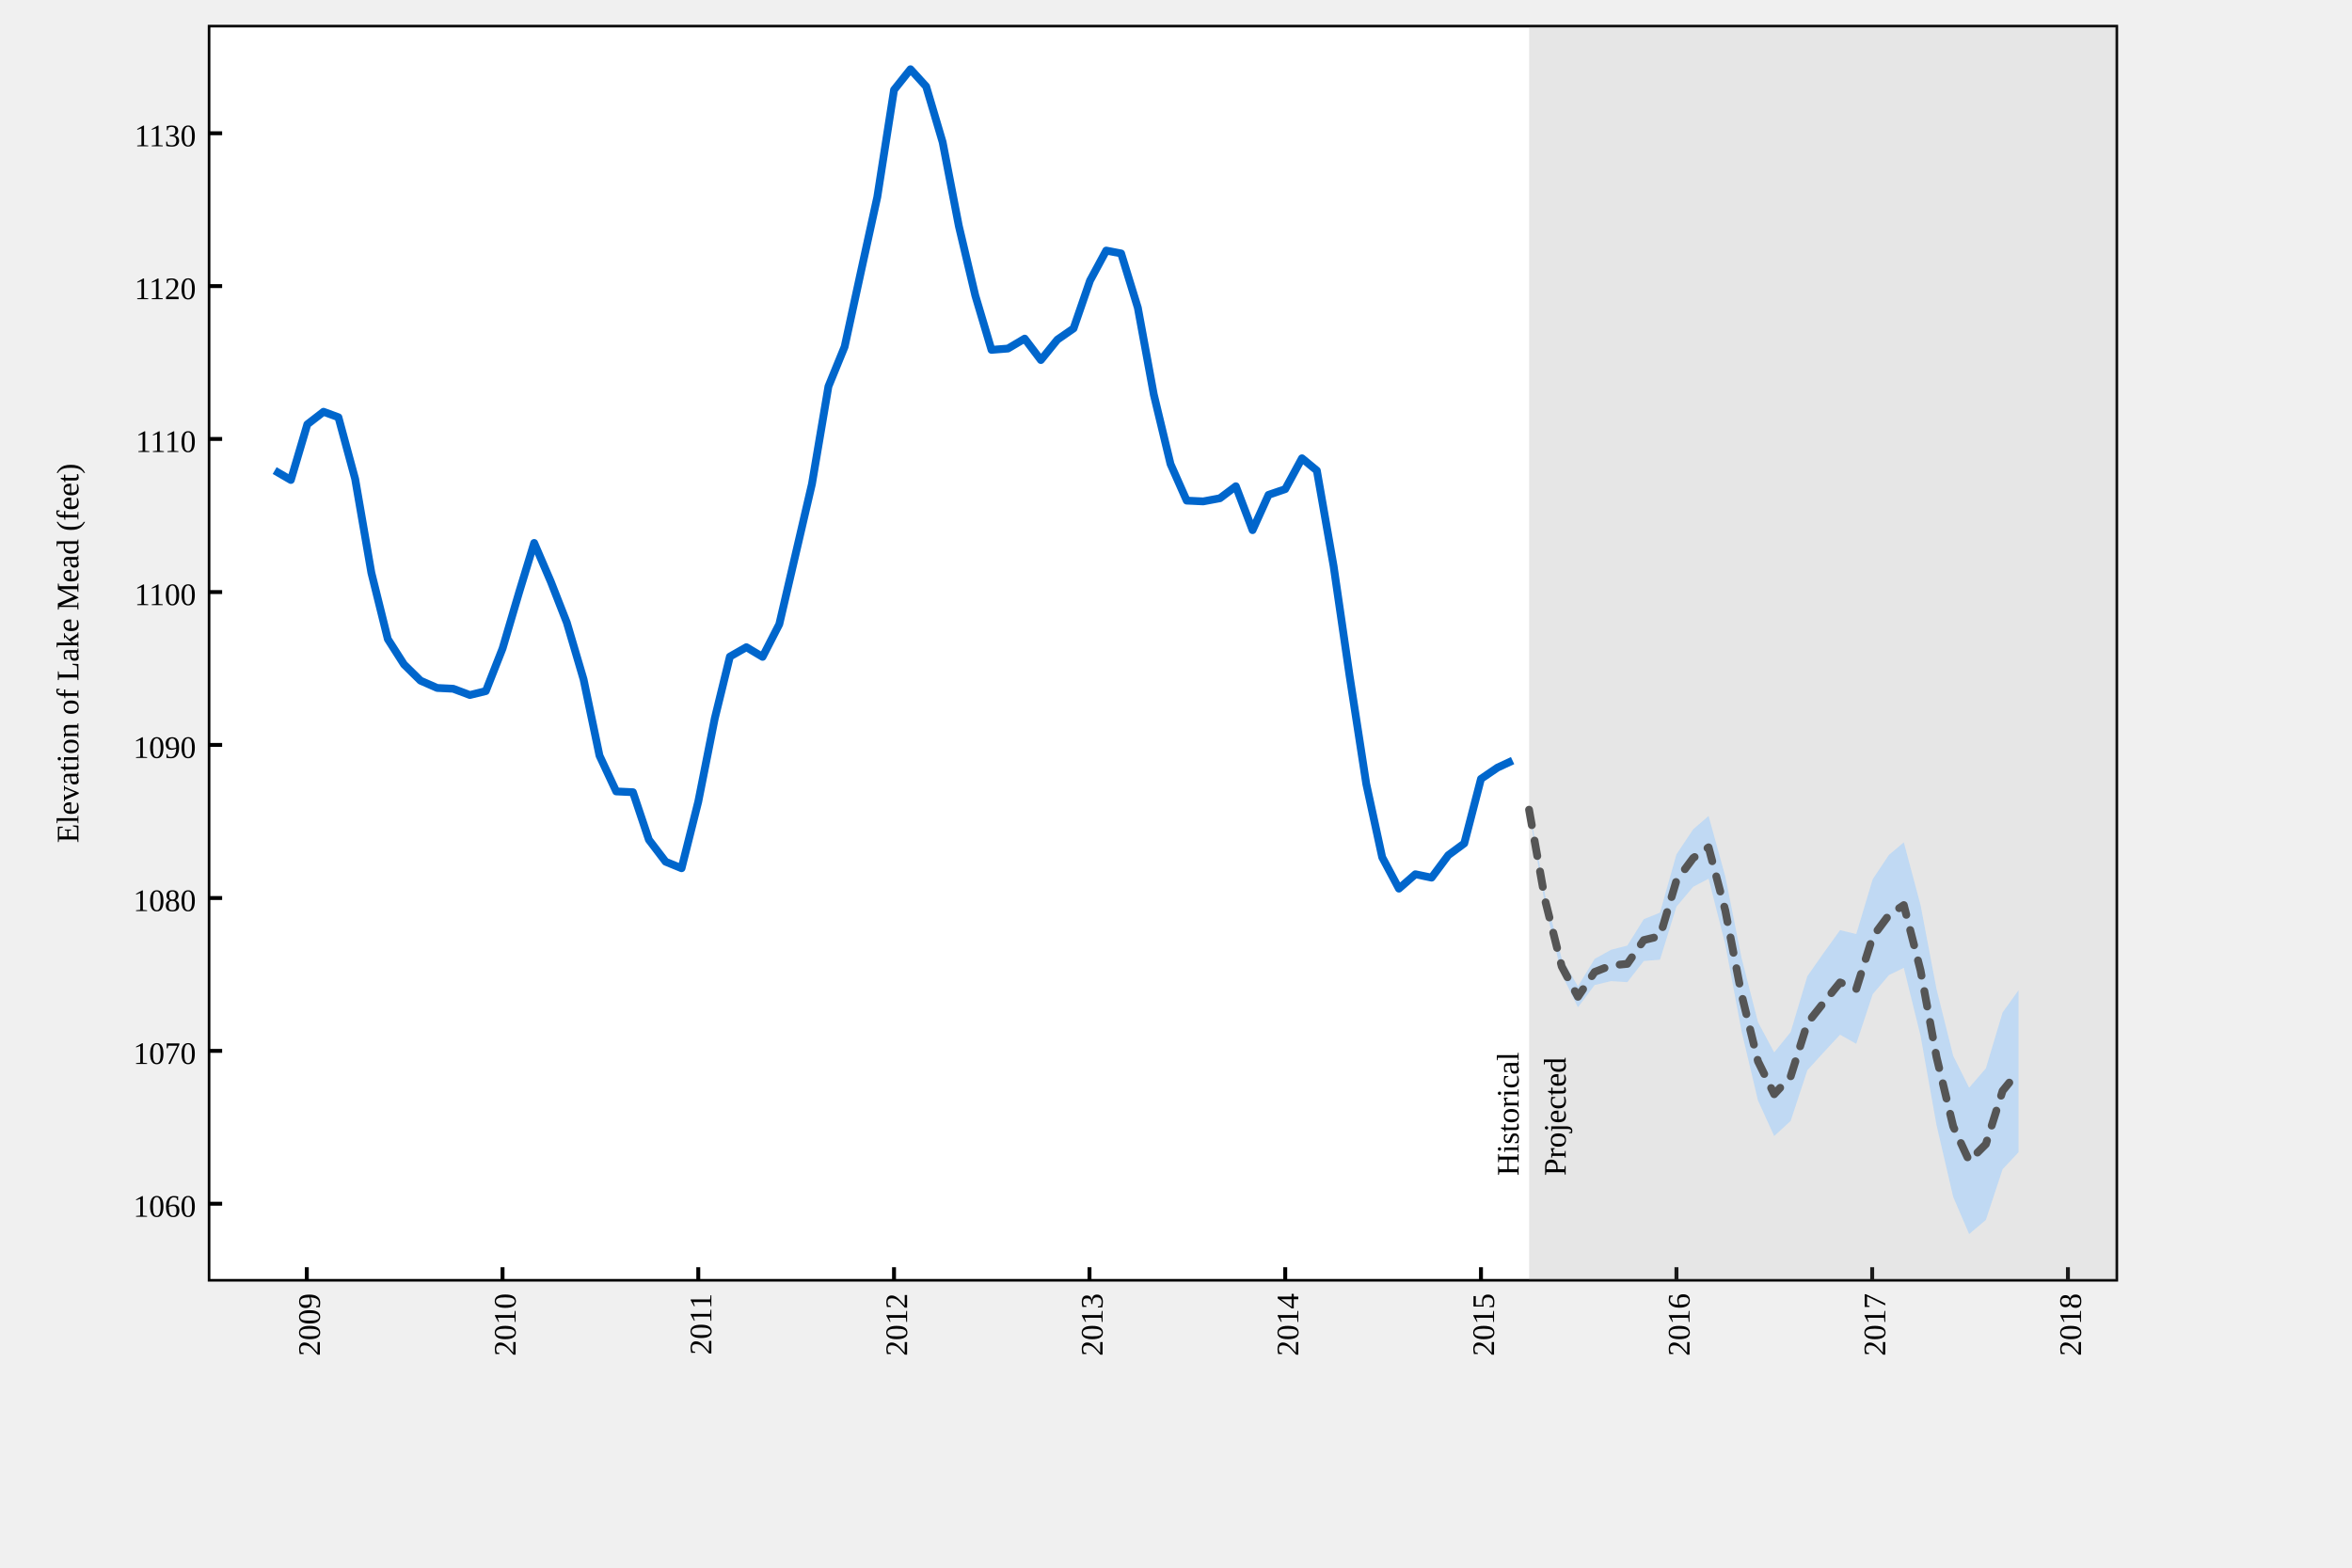
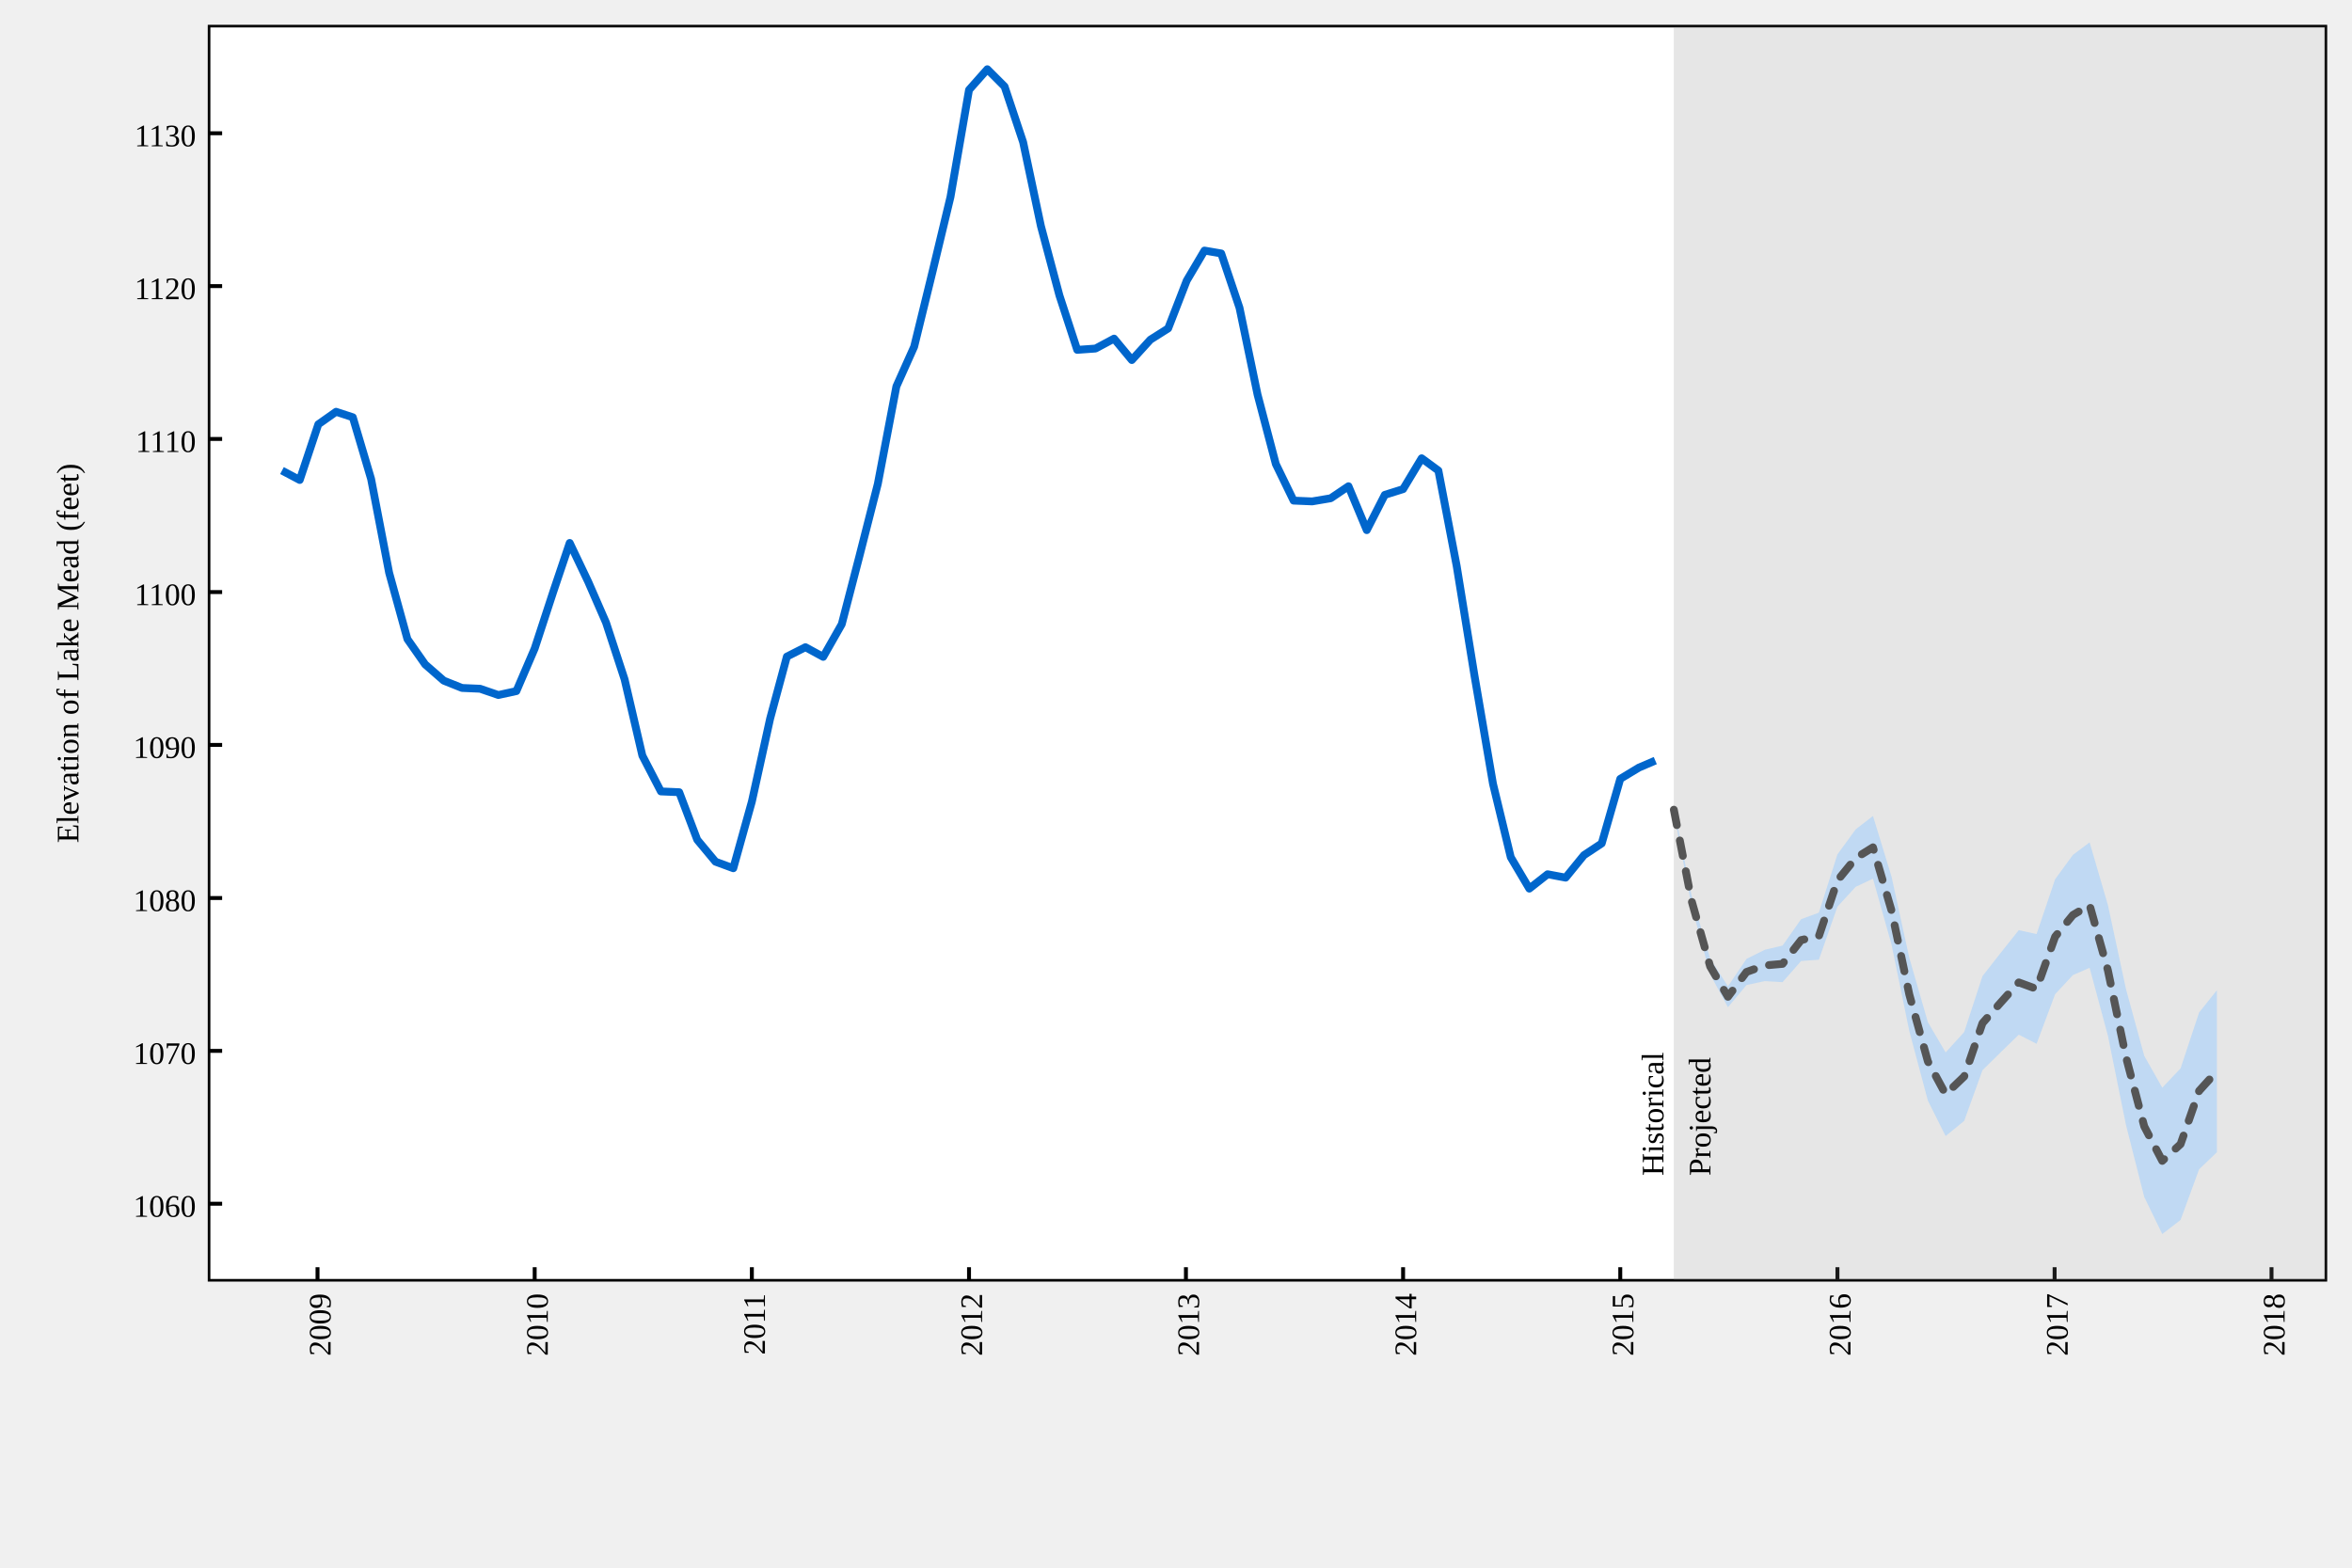
<svg xmlns="http://www.w3.org/2000/svg" version="1.1" preserveAspectRatio="xMinYMin meet" viewBox="0 0 900 600">
  <g>
-     <rect id="axis.box" x="80.0" y="10.0" width="730.0" height="480.0" style="fill:#FFFFFF;stroke:black" />
-     <text transform="translate(30.0,250.0)rotate(270)" text-anchor="middle">Elevation of Lake Mead (feet)</text>
-     <line x1="117.4" y1="490.0" x2="117.4" y2="485.0" style="stroke:black;stroke-width:1.5" />
-     <text transform="translate(122.4,495.0)rotate(270)" text-anchor="end">2009</text>
-     <line x1="192.3" y1="490.0" x2="192.3" y2="485.0" style="stroke:black;stroke-width:1.5" />
-     <text transform="translate(197.3,495.0)rotate(270)" text-anchor="end">2010</text>
-     <line x1="267.2" y1="490.0" x2="267.2" y2="485.0" style="stroke:black;stroke-width:1.5" />
-     <text transform="translate(272.2,495.0)rotate(270)" text-anchor="end">2011</text>
-     <line x1="342.1" y1="490.0" x2="342.1" y2="485.0" style="stroke:black;stroke-width:1.5" />
-     <text transform="translate(347.1,495.0)rotate(270)" text-anchor="end">2012</text>
-     <line x1="416.9" y1="490.0" x2="416.9" y2="485.0" style="stroke:black;stroke-width:1.5" />
-     <text transform="translate(421.9,495.0)rotate(270)" text-anchor="end">2013</text>
-     <line x1="491.8" y1="490.0" x2="491.8" y2="485.0" style="stroke:black;stroke-width:1.5" />
-     <text transform="translate(496.8,495.0)rotate(270)" text-anchor="end">2014</text>
-     <line x1="566.7" y1="490.0" x2="566.7" y2="485.0" style="stroke:black;stroke-width:1.5" />
-     <text transform="translate(571.7,495.0)rotate(270)" text-anchor="end">2015</text>
-     <line x1="641.5" y1="490.0" x2="641.5" y2="485.0" style="stroke:black;stroke-width:1.5" />
-     <text transform="translate(646.5,495.0)rotate(270)" text-anchor="end">2016</text>
-     <line x1="716.4" y1="490.0" x2="716.4" y2="485.0" style="stroke:black;stroke-width:1.5" />
-     <text transform="translate(721.4,495.0)rotate(270)" text-anchor="end">2017</text>
-     <line x1="791.3" y1="490.0" x2="791.3" y2="485.0" style="stroke:black;stroke-width:1.5" />
-     <text transform="translate(796.3,495.0)rotate(270)" text-anchor="end">2018</text>
+     <rect id="axis.box" x="80.0" y="10.0" width="810.0" height="480.0" style="fill:#FFFFFF;stroke:black" />
+     <text transform="translate(30.0,250.0)rotate(270)" text-anchor="middle" id="y-label">Elevation of Lake Mead (feet)</text>
+     <line x1="121.5" y1="490.0" x2="121.5" y2="485.0" style="stroke:black;stroke-width:1.5" />
+     <text transform="translate(126.5,495.0)rotate(270)" text-anchor="end">2009</text>
+     <line x1="204.6" y1="490.0" x2="204.6" y2="485.0" style="stroke:black;stroke-width:1.5" />
+     <text transform="translate(209.6,495.0)rotate(270)" text-anchor="end">2010</text>
+     <line x1="287.7" y1="490.0" x2="287.7" y2="485.0" style="stroke:black;stroke-width:1.5" />
+     <text transform="translate(292.7,495.0)rotate(270)" text-anchor="end">2011</text>
+     <line x1="370.8" y1="490.0" x2="370.8" y2="485.0" style="stroke:black;stroke-width:1.5" />
+     <text transform="translate(375.8,495.0)rotate(270)" text-anchor="end">2012</text>
+     <line x1="453.8" y1="490.0" x2="453.8" y2="485.0" style="stroke:black;stroke-width:1.5" />
+     <text transform="translate(458.8,495.0)rotate(270)" text-anchor="end">2013</text>
+     <line x1="536.9" y1="490.0" x2="536.9" y2="485.0" style="stroke:black;stroke-width:1.5" />
+     <text transform="translate(541.9,495.0)rotate(270)" text-anchor="end">2014</text>
+     <line x1="620.0" y1="490.0" x2="620.0" y2="485.0" style="stroke:black;stroke-width:1.5" />
+     <text transform="translate(625.0,495.0)rotate(270)" text-anchor="end">2015</text>
+     <line x1="703.1" y1="490.0" x2="703.1" y2="485.0" style="stroke:black;stroke-width:1.5" />
+     <text transform="translate(708.1,495.0)rotate(270)" text-anchor="end">2016</text>
+     <line x1="786.2" y1="490.0" x2="786.2" y2="485.0" style="stroke:black;stroke-width:1.5" />
+     <text transform="translate(791.2,495.0)rotate(270)" text-anchor="end">2017</text>
+     <line x1="869.2" y1="490.0" x2="869.2" y2="485.0" style="stroke:black;stroke-width:1.5" />
+     <text transform="translate(874.2,495.0)rotate(270)" text-anchor="end">2018</text>
    <line x1="80.0" y1="460.7" x2="85.0" y2="460.7" style="stroke:black;stroke-width:1.5" />
    <text transform="translate(75.0,465.7)rotate(0)" text-anchor="end">1060</text>
    <line x1="80.0" y1="402.2" x2="85.0" y2="402.2" style="stroke:black;stroke-width:1.5" />
    <text transform="translate(75.0,407.2)rotate(0)" text-anchor="end">1070</text>
    <line x1="80.0" y1="343.7" x2="85.0" y2="343.7" style="stroke:black;stroke-width:1.5" />
    <text transform="translate(75.0,348.7)rotate(0)" text-anchor="end">1080</text>
    <line x1="80.0" y1="285.1" x2="85.0" y2="285.1" style="stroke:black;stroke-width:1.5" />
    <text transform="translate(75.0,290.1)rotate(0)" text-anchor="end">1090</text>
    <line x1="80.0" y1="226.6" x2="85.0" y2="226.6" style="stroke:black;stroke-width:1.5" />
    <text transform="translate(75.0,231.6)rotate(0)" text-anchor="end">1100</text>
    <line x1="80.0" y1="168.0" x2="85.0" y2="168.0" style="stroke:black;stroke-width:1.5" />
    <text transform="translate(75.0,173.0)rotate(0)" text-anchor="end">1110</text>
    <line x1="80.0" y1="109.5" x2="85.0" y2="109.5" style="stroke:black;stroke-width:1.5" />
    <text transform="translate(75.0,114.5)rotate(0)" text-anchor="end">1120</text>
    <line x1="80.0" y1="51.0" x2="85.0" y2="51.0" style="stroke:black;stroke-width:1.5" />
    <text transform="translate(75.0,56.0)rotate(0)" text-anchor="end">1130</text>
    <g id="legend" class="label" alignment-baseline="central">
      <text id="date_text" x="100" y="30"> </text>
      <text id="elev_text" x="100" y="45" fill="#0066CC"> </text>
      <text id="model_text" x="100" y="60" fill="#000000"> </text>
    </g>
-     <rect id="ddddd" x="585.128" y="10" width="224.872" height="480" fill="grey" opacity="0.2" stroke="none" />
-     <text id="Historical-marker" transform="rotate(-90,581.1,450.0),translate(581.1,450.0)">Historical</text>
-     <text id="Projected-marker" transform="rotate(-90,599.1,450.0),translate(599.1,450.0)">Projected</text>
-     <path d="M105.1,180.1 L111.3,183.7 L117.6,162.4 L123.8,157.6 L129.5,159.7 L135.9,183.3 L142.1,219.2 L148.4,244.6 L154.6,254.3 L160.9,260.5 L167.3,263.3 L173.4,263.6 L179.8,266.0 L185.9,264.5 L192.3,248.2 L198.7,226.5 L204.4,207.8 L210.8,222.7 L216.9,238.3 L223.3,260.0 L229.4,289.2 L235.8,302.9 L242.2,303.2 L248.3,321.4 L254.7,329.8 L260.8,332.3 L267.2,306.8 L273.5,275.0 L279.3,251.3 L285.6,247.7 L291.8,251.4 L298.2,238.9 L304.3,212.7 L310.7,185.2 L317.0,147.9 L323.2,132.7 L329.5,103.7 L335.7,75.4 L342.1,34.4 L348.4,26.5 L354.4,33.1 L360.7,54.4 L366.9,86.5 L373.2,113.1 L379.4,133.9 L385.7,133.4 L392.1,129.6 L398.3,137.8 L404.6,130.0 L410.8,125.7 L417.1,107.4 L423.3,95.9 L429.0,97.0 L435.4,117.8 L441.5,151.0 L447.9,177.6 L454.1,191.6 L460.4,191.9 L466.8,190.7 L472.9,186.1 L479.3,202.9 L485.4,189.4 L491.8,187.2 L498.2,175.4 L503.9,180.1 L510.3,216.6 L516.4,258.5 L522.8,300.0 L528.9,328.1 L535.3,340.1 L541.6,334.6 L547.8,335.9 L554.2,327.3 L560.3,322.8 L566.7,298.1 L573.0,293.8 L578.8,291.1 " fill="none" style="stroke:#0066CC;stroke-width:3;stroke-linejoin:round" />
-     <path d="M585.1,310.9 L591.3,346.8 L597.6,372.9 L603.8,385.5 L610.2,377.0 L616.5,375.5 L622.7,375.9 L629.0,367.8 L635.2,367.3 L641.5,347.0 L647.9,339.4 L653.8,336.3 L660.2,361.5 L666.4,394.6 L672.7,421.2 L678.9,434.8 L685.2,429.0 L691.6,409.6 L697.7,402.9 L704.1,396.0 L710.3,399.5 L716.6,380.5 L722.8,373.2 L728.5,370.4 L734.9,396.4 L741.0,430.5 L747.4,458.1 L753.5,472.3 L759.9,466.9 L766.3,447.5 L772.4,441.0 L772.4,379.0 L766.3,387.5 L759.9,408.9 L753.5,416.3 L747.4,404.1 L741.0,378.5 L734.9,346.4 L728.5,322.4 L722.8,327.2 L716.6,336.5 L710.3,357.5 L704.1,356.0 L697.7,364.9 L691.6,373.6 L685.2,395.0 L678.9,402.8 L672.7,391.2 L666.4,366.6 L660.2,335.5 L653.8,312.3 L647.9,317.4 L641.5,327.0 L635.2,349.3 L629.0,351.8 L622.7,361.9 L616.5,363.5 L610.2,367.0 L603.8,377.5 L597.6,366.9 L591.3,342.8 L585.1,308.9 " fill="#99CCFF" style="stroke:none;" opacity="0.5" />
-     <path d="M585.1,309.9 L591.3,344.8 L597.6,369.9 L603.8,381.5 L610.2,372.0 L616.5,369.5 L622.7,368.9 L629.0,359.8 L635.2,358.3 L641.5,337.0 L647.9,328.4 L653.8,324.3 L660.2,348.5 L666.4,380.6 L672.7,406.2 L678.9,418.8 L685.2,412.0 L691.6,391.6 L697.7,383.9 L704.1,376.0 L710.3,378.5 L716.6,358.5 L722.8,350.2 L728.5,346.4 L734.9,371.4 L741.0,404.5 L747.4,431.1 L753.5,444.3 L759.9,437.9 L766.3,417.5 L772.4,410.0 " fill="none" style="stroke:#555555;stroke-width:3;stroke-linejoin:round;stroke-dasharray:6;stroke-linecap:round" />
-     <rect id="2008-10-31" x="101.63" y="10" width="7.00" height="480" fill-opacity="0.0" />
-     <rect id="2008-11-30" x="107.78" y="10" width="7.00" height="480" fill-opacity="0.0" />
-     <rect id="2008-12-31" x="114.14" y="10" width="7.00" height="480" fill-opacity="0.0" />
-     <rect id="2009-01-31" x="120.29" y="10" width="7.00" height="480" fill-opacity="0.0" />
-     <rect id="2009-02-28" x="126.04" y="10" width="7.00" height="480" fill-opacity="0.0" />
-     <rect id="2009-03-31" x="132.40" y="10" width="7.00" height="480" fill-opacity="0.0" />
-     <rect id="2009-04-30" x="138.55" y="10" width="7.00" height="480" fill-opacity="0.0" />
-     <rect id="2009-05-31" x="144.91" y="10" width="7.00" height="480" fill-opacity="0.0" />
-     <rect id="2009-06-30" x="151.06" y="10" width="7.00" height="480" fill-opacity="0.0" />
-     <rect id="2009-07-31" x="157.42" y="10" width="7.00" height="480" fill-opacity="0.0" />
-     <rect id="2009-08-31" x="163.78" y="10" width="7.00" height="480" fill-opacity="0.0" />
-     <rect id="2009-09-30" x="169.94" y="10" width="7.00" height="480" fill-opacity="0.0" />
-     <rect id="2009-10-31" x="176.29" y="10" width="7.00" height="480" fill-opacity="0.0" />
-     <rect id="2009-11-30" x="182.45" y="10" width="7.00" height="480" fill-opacity="0.0" />
-     <rect id="2009-12-31" x="188.81" y="10" width="7.00" height="480" fill-opacity="0.0" />
-     <rect id="2010-01-31" x="195.17" y="10" width="7.00" height="480" fill-opacity="0.0" />
-     <rect id="2010-02-28" x="200.91" y="10" width="7.00" height="480" fill-opacity="0.0" />
-     <rect id="2010-03-31" x="207.27" y="10" width="7.00" height="480" fill-opacity="0.0" />
-     <rect id="2010-04-30" x="213.42" y="10" width="7.00" height="480" fill-opacity="0.0" />
-     <rect id="2010-05-31" x="219.78" y="10" width="7.00" height="480" fill-opacity="0.0" />
-     <rect id="2010-06-30" x="225.94" y="10" width="7.00" height="480" fill-opacity="0.0" />
-     <rect id="2010-07-31" x="232.29" y="10" width="7.00" height="480" fill-opacity="0.0" />
-     <rect id="2010-08-31" x="238.65" y="10" width="7.00" height="480" fill-opacity="0.0" />
-     <rect id="2010-09-30" x="244.81" y="10" width="7.00" height="480" fill-opacity="0.0" />
-     <rect id="2010-10-31" x="251.17" y="10" width="7.00" height="480" fill-opacity="0.0" />
-     <rect id="2010-11-30" x="257.32" y="10" width="7.00" height="480" fill-opacity="0.0" />
-     <rect id="2010-12-31" x="263.68" y="10" width="7.00" height="480" fill-opacity="0.0" />
-     <rect id="2011-01-31" x="270.04" y="10" width="7.00" height="480" fill-opacity="0.0" />
-     <rect id="2011-02-28" x="275.78" y="10" width="7.00" height="480" fill-opacity="0.0" />
-     <rect id="2011-03-31" x="282.14" y="10" width="7.00" height="480" fill-opacity="0.0" />
-     <rect id="2011-04-30" x="288.29" y="10" width="7.00" height="480" fill-opacity="0.0" />
-     <rect id="2011-05-31" x="294.65" y="10" width="7.00" height="480" fill-opacity="0.0" />
-     <rect id="2011-06-30" x="300.81" y="10" width="7.00" height="480" fill-opacity="0.0" />
-     <rect id="2011-07-31" x="307.17" y="10" width="7.00" height="480" fill-opacity="0.0" />
-     <rect id="2011-08-31" x="313.53" y="10" width="7.00" height="480" fill-opacity="0.0" />
-     <rect id="2011-09-30" x="319.68" y="10" width="7.00" height="480" fill-opacity="0.0" />
-     <rect id="2011-10-31" x="326.04" y="10" width="7.00" height="480" fill-opacity="0.0" />
-     <rect id="2011-11-30" x="332.19" y="10" width="7.00" height="480" fill-opacity="0.0" />
-     <rect id="2011-12-31" x="338.55" y="10" width="7.00" height="480" fill-opacity="0.0" />
-     <rect id="2012-01-31" x="344.91" y="10" width="7.00" height="480" fill-opacity="0.0" />
-     <rect id="2012-02-29" x="350.86" y="10" width="7.00" height="480" fill-opacity="0.0" />
-     <rect id="2012-03-31" x="357.22" y="10" width="7.00" height="480" fill-opacity="0.0" />
-     <rect id="2012-04-30" x="363.37" y="10" width="7.00" height="480" fill-opacity="0.0" />
-     <rect id="2012-05-31" x="369.73" y="10" width="7.00" height="480" fill-opacity="0.0" />
-     <rect id="2012-06-30" x="375.88" y="10" width="7.00" height="480" fill-opacity="0.0" />
-     <rect id="2012-07-31" x="382.24" y="10" width="7.00" height="480" fill-opacity="0.0" />
-     <rect id="2012-08-31" x="388.60" y="10" width="7.00" height="480" fill-opacity="0.0" />
-     <rect id="2012-09-30" x="394.76" y="10" width="7.00" height="480" fill-opacity="0.0" />
-     <rect id="2012-10-31" x="401.12" y="10" width="7.00" height="480" fill-opacity="0.0" />
-     <rect id="2012-11-30" x="407.27" y="10" width="7.00" height="480" fill-opacity="0.0" />
-     <rect id="2012-12-31" x="413.63" y="10" width="7.00" height="480" fill-opacity="0.0" />
-     <rect id="2013-01-31" x="419.78" y="10" width="7.00" height="480" fill-opacity="0.0" />
-     <rect id="2013-02-28" x="425.53" y="10" width="7.00" height="480" fill-opacity="0.0" />
-     <rect id="2013-03-31" x="431.88" y="10" width="7.00" height="480" fill-opacity="0.0" />
-     <rect id="2013-04-30" x="438.04" y="10" width="7.00" height="480" fill-opacity="0.0" />
-     <rect id="2013-05-31" x="444.40" y="10" width="7.00" height="480" fill-opacity="0.0" />
-     <rect id="2013-06-30" x="450.55" y="10" width="7.00" height="480" fill-opacity="0.0" />
-     <rect id="2013-07-31" x="456.91" y="10" width="7.00" height="480" fill-opacity="0.0" />
-     <rect id="2013-08-31" x="463.27" y="10" width="7.00" height="480" fill-opacity="0.0" />
-     <rect id="2013-09-30" x="469.42" y="10" width="7.00" height="480" fill-opacity="0.0" />
-     <rect id="2013-10-31" x="475.78" y="10" width="7.00" height="480" fill-opacity="0.0" />
-     <rect id="2013-11-30" x="481.94" y="10" width="7.00" height="480" fill-opacity="0.0" />
-     <rect id="2013-12-31" x="488.29" y="10" width="7.00" height="480" fill-opacity="0.0" />
-     <rect id="2014-01-31" x="494.65" y="10" width="7.00" height="480" fill-opacity="0.0" />
-     <rect id="2014-02-28" x="500.40" y="10" width="7.00" height="480" fill-opacity="0.0" />
-     <rect id="2014-03-31" x="506.76" y="10" width="7.00" height="480" fill-opacity="0.0" />
-     <rect id="2014-04-30" x="512.91" y="10" width="7.00" height="480" fill-opacity="0.0" />
-     <rect id="2014-05-31" x="519.27" y="10" width="7.00" height="480" fill-opacity="0.0" />
-     <rect id="2014-06-30" x="525.42" y="10" width="7.00" height="480" fill-opacity="0.0" />
-     <rect id="2014-07-31" x="531.78" y="10" width="7.00" height="480" fill-opacity="0.0" />
-     <rect id="2014-08-31" x="538.14" y="10" width="7.00" height="480" fill-opacity="0.0" />
-     <rect id="2014-09-30" x="544.29" y="10" width="7.00" height="480" fill-opacity="0.0" />
-     <rect id="2014-10-31" x="550.65" y="10" width="7.00" height="480" fill-opacity="0.0" />
-     <rect id="2014-11-30" x="556.81" y="10" width="7.00" height="480" fill-opacity="0.0" />
-     <rect id="2014-12-31" x="563.17" y="10" width="7.00" height="480" fill-opacity="0.0" />
-     <rect id="2015-01-31" x="569.53" y="10" width="7.00" height="480" fill-opacity="0.0" />
-     <rect id="2015-02-28" x="575.27" y="10" width="7.00" height="480" fill-opacity="0.0" />
-     <rect id="2015-03-31" x="581.63" y="10" width="7.00" height="480" fill-opacity="0.0" />
-     <rect id="2015-04-30" x="587.78" y="10" width="7.00" height="480" fill-opacity="0.0" />
-     <rect id="2015-05-31" x="594.14" y="10" width="7.00" height="480" fill-opacity="0.0" />
-     <rect id="2015-06-30" x="600.29" y="10" width="7.00" height="480" fill-opacity="0.0" />
-     <rect id="2015-07-31" x="606.65" y="10" width="7.00" height="480" fill-opacity="0.0" />
-     <rect id="2015-08-31" x="613.01" y="10" width="7.00" height="480" fill-opacity="0.0" />
-     <rect id="2015-09-30" x="619.17" y="10" width="7.00" height="480" fill-opacity="0.0" />
-     <rect id="2015-10-31" x="625.53" y="10" width="7.00" height="480" fill-opacity="0.0" />
-     <rect id="2015-11-30" x="631.68" y="10" width="7.00" height="480" fill-opacity="0.0" />
-     <rect id="2015-12-31" x="638.04" y="10" width="7.00" height="480" fill-opacity="0.0" />
-     <rect id="2016-01-31" x="644.40" y="10" width="7.00" height="480" fill-opacity="0.0" />
-     <rect id="2016-02-29" x="650.35" y="10" width="7.00" height="480" fill-opacity="0.0" />
-     <rect id="2016-03-31" x="656.71" y="10" width="7.00" height="480" fill-opacity="0.0" />
-     <rect id="2016-04-30" x="662.86" y="10" width="7.00" height="480" fill-opacity="0.0" />
-     <rect id="2016-05-31" x="669.22" y="10" width="7.00" height="480" fill-opacity="0.0" />
-     <rect id="2016-06-30" x="675.37" y="10" width="7.00" height="480" fill-opacity="0.0" />
-     <rect id="2016-07-31" x="681.73" y="10" width="7.00" height="480" fill-opacity="0.0" />
-     <rect id="2016-08-31" x="688.09" y="10" width="7.00" height="480" fill-opacity="0.0" />
-     <rect id="2016-09-30" x="694.24" y="10" width="7.00" height="480" fill-opacity="0.0" />
-     <rect id="2016-10-31" x="700.60" y="10" width="7.00" height="480" fill-opacity="0.0" />
-     <rect id="2016-11-30" x="706.76" y="10" width="7.00" height="480" fill-opacity="0.0" />
-     <rect id="2016-12-31" x="713.12" y="10" width="7.00" height="480" fill-opacity="0.0" />
-     <rect id="2017-01-31" x="719.27" y="10" width="7.00" height="480" fill-opacity="0.0" />
-     <rect id="2017-02-28" x="725.01" y="10" width="7.00" height="480" fill-opacity="0.0" />
-     <rect id="2017-03-31" x="731.37" y="10" width="7.00" height="480" fill-opacity="0.0" />
-     <rect id="2017-04-30" x="737.53" y="10" width="7.00" height="480" fill-opacity="0.0" />
-     <rect id="2017-05-31" x="743.88" y="10" width="7.00" height="480" fill-opacity="0.0" />
-     <rect id="2017-06-30" x="750.04" y="10" width="7.00" height="480" fill-opacity="0.0" />
-     <rect id="2017-07-31" x="756.40" y="10" width="7.00" height="480" fill-opacity="0.0" />
-     <rect id="2017-08-31" x="762.76" y="10" width="7.00" height="480" fill-opacity="0.0" />
-     <rect id="2017-09-30" x="768.91" y="10" width="7.00" height="480" fill-opacity="0.0" />
+     <rect id="ddddd" x="640.485" y="10" width="249.515" height="480" fill="grey" opacity="0.2" stroke="none" />
+     <text id="Historical-marker" transform="rotate(-90,636.5,450.0),translate(636.5,450.0)">Historical</text>
+     <text id="Projected-marker" transform="rotate(-90,654.5,450.0),translate(654.5,450.0)">Projected</text>
+     <path d="M107.9,180.1 L114.7,183.7 L121.8,162.4 L128.6,157.6 L135.0,159.7 L142.0,183.3 L148.9,219.2 L155.9,244.6 L162.7,254.3 L169.8,260.5 L176.8,263.3 L183.7,263.6 L190.7,266.0 L197.6,264.5 L204.6,248.2 L211.7,226.5 L218.0,207.8 L225.1,222.7 L231.9,238.3 L239.0,260.0 L245.8,289.2 L252.9,302.9 L259.9,303.2 L266.8,321.4 L273.8,329.8 L280.6,332.3 L287.7,306.8 L294.7,275.0 L301.1,251.3 L308.2,247.7 L315.0,251.4 L322.1,238.9 L328.9,212.7 L335.9,185.2 L343.0,147.9 L349.8,132.7 L356.9,103.7 L363.7,75.4 L370.8,34.4 L377.8,26.5 L384.4,33.1 L391.5,54.4 L398.3,86.5 L405.4,113.1 L412.2,133.9 L419.2,133.4 L426.3,129.6 L433.1,137.8 L440.2,130.0 L447.0,125.7 L454.1,107.4 L460.9,95.9 L467.3,97.0 L474.3,117.8 L481.2,151.0 L488.2,177.6 L495.0,191.6 L502.1,191.9 L509.2,190.7 L516.0,186.1 L523.0,202.9 L529.9,189.4 L536.9,187.2 L544.0,175.4 L550.4,180.1 L557.4,216.6 L564.2,258.5 L571.3,300.0 L578.1,328.1 L585.2,340.1 L592.2,334.6 L599.1,335.9 L606.1,327.3 L612.9,322.8 L620.0,298.1 L627.1,293.8 L633.4,291.1 " fill="none" style="stroke:#0066CC;stroke-width:3;stroke-linejoin:round" />
+     <path d="M640.5,310.9 L647.3,346.8 L654.4,372.9 L661.2,385.5 L668.3,377.0 L675.3,375.5 L682.1,375.9 L689.2,367.8 L696.0,367.3 L703.1,347.0 L710.1,339.4 L716.7,336.3 L723.8,361.5 L730.6,394.6 L737.7,421.2 L744.5,434.8 L751.6,429.0 L758.6,409.6 L765.4,402.9 L772.5,396.0 L779.3,399.5 L786.4,380.5 L793.2,373.2 L799.6,370.4 L806.6,396.4 L813.5,430.5 L820.5,458.1 L827.4,472.3 L834.4,466.9 L841.5,447.5 L848.3,441.0 L848.3,379.0 L841.5,387.5 L834.4,408.9 L827.4,416.3 L820.5,404.1 L813.5,378.5 L806.6,346.4 L799.6,322.4 L793.2,327.2 L786.4,336.5 L779.3,357.5 L772.5,356.0 L765.4,364.9 L758.6,373.6 L751.6,395.0 L744.5,402.8 L737.7,391.2 L730.6,366.6 L723.8,335.5 L716.7,312.3 L710.1,317.4 L703.1,327.0 L696.0,349.3 L689.2,351.8 L682.1,361.9 L675.3,363.5 L668.3,367.0 L661.2,377.5 L654.4,366.9 L647.3,342.8 L640.5,308.9 " fill="#99CCFF" style="stroke:none;" opacity="0.5" />
+     <path d="M640.5,309.9 L647.3,344.8 L654.4,369.9 L661.2,381.5 L668.3,372.0 L675.3,369.5 L682.1,368.9 L689.2,359.8 L696.0,358.3 L703.1,337.0 L710.1,328.4 L716.7,324.3 L723.8,348.5 L730.6,380.6 L737.7,406.2 L744.5,418.8 L751.6,412.0 L758.6,391.6 L765.4,383.9 L772.5,376.0 L779.3,378.5 L786.4,358.5 L793.2,350.2 L799.6,346.4 L806.6,371.4 L813.5,404.5 L820.5,431.1 L827.4,444.3 L834.4,437.9 L841.5,417.5 L848.3,410.0 " fill="none" style="stroke:#555555;stroke-width:3;stroke-linejoin:round;stroke-dasharray:6;stroke-linecap:round" />
+     <rect id="2008-10-31" x="104.38" y="10" width="7.00" height="480" fill-opacity="0.0" />
+     <rect id="2008-11-30" x="111.21" y="10" width="7.00" height="480" fill-opacity="0.0" />
+     <rect id="2008-12-31" x="118.27" y="10" width="7.00" height="480" fill-opacity="0.0" />
+     <rect id="2009-01-31" x="125.09" y="10" width="7.00" height="480" fill-opacity="0.0" />
+     <rect id="2009-02-28" x="131.47" y="10" width="7.00" height="480" fill-opacity="0.0" />
+     <rect id="2009-03-31" x="138.52" y="10" width="7.00" height="480" fill-opacity="0.0" />
+     <rect id="2009-04-30" x="145.35" y="10" width="7.00" height="480" fill-opacity="0.0" />
+     <rect id="2009-05-31" x="152.41" y="10" width="7.00" height="480" fill-opacity="0.0" />
+     <rect id="2009-06-30" x="159.24" y="10" width="7.00" height="480" fill-opacity="0.0" />
+     <rect id="2009-07-31" x="166.29" y="10" width="7.00" height="480" fill-opacity="0.0" />
+     <rect id="2009-08-31" x="173.35" y="10" width="7.00" height="480" fill-opacity="0.0" />
+     <rect id="2009-09-30" x="180.18" y="10" width="7.00" height="480" fill-opacity="0.0" />
+     <rect id="2009-10-31" x="187.23" y="10" width="7.00" height="480" fill-opacity="0.0" />
+     <rect id="2009-11-30" x="194.06" y="10" width="7.00" height="480" fill-opacity="0.0" />
+     <rect id="2009-12-31" x="201.12" y="10" width="7.00" height="480" fill-opacity="0.0" />
+     <rect id="2010-01-31" x="208.17" y="10" width="7.00" height="480" fill-opacity="0.0" />
+     <rect id="2010-02-28" x="214.54" y="10" width="7.00" height="480" fill-opacity="0.0" />
+     <rect id="2010-03-31" x="221.60" y="10" width="7.00" height="480" fill-opacity="0.0" />
+     <rect id="2010-04-30" x="228.43" y="10" width="7.00" height="480" fill-opacity="0.0" />
+     <rect id="2010-05-31" x="235.48" y="10" width="7.00" height="480" fill-opacity="0.0" />
+     <rect id="2010-06-30" x="242.31" y="10" width="7.00" height="480" fill-opacity="0.0" />
+     <rect id="2010-07-31" x="249.37" y="10" width="7.00" height="480" fill-opacity="0.0" />
+     <rect id="2010-08-31" x="256.42" y="10" width="7.00" height="480" fill-opacity="0.0" />
+     <rect id="2010-09-30" x="263.25" y="10" width="7.00" height="480" fill-opacity="0.0" />
+     <rect id="2010-10-31" x="270.31" y="10" width="7.00" height="480" fill-opacity="0.0" />
+     <rect id="2010-11-30" x="277.14" y="10" width="7.00" height="480" fill-opacity="0.0" />
+     <rect id="2010-12-31" x="284.19" y="10" width="7.00" height="480" fill-opacity="0.0" />
+     <rect id="2011-01-31" x="291.25" y="10" width="7.00" height="480" fill-opacity="0.0" />
+     <rect id="2011-02-28" x="297.62" y="10" width="7.00" height="480" fill-opacity="0.0" />
+     <rect id="2011-03-31" x="304.68" y="10" width="7.00" height="480" fill-opacity="0.0" />
+     <rect id="2011-04-30" x="311.51" y="10" width="7.00" height="480" fill-opacity="0.0" />
+     <rect id="2011-05-31" x="318.56" y="10" width="7.00" height="480" fill-opacity="0.0" />
+     <rect id="2011-06-30" x="325.39" y="10" width="7.00" height="480" fill-opacity="0.0" />
+     <rect id="2011-07-31" x="332.45" y="10" width="7.00" height="480" fill-opacity="0.0" />
+     <rect id="2011-08-31" x="339.50" y="10" width="7.00" height="480" fill-opacity="0.0" />
+     <rect id="2011-09-30" x="346.33" y="10" width="7.00" height="480" fill-opacity="0.0" />
+     <rect id="2011-10-31" x="353.39" y="10" width="7.00" height="480" fill-opacity="0.0" />
+     <rect id="2011-11-30" x="360.21" y="10" width="7.00" height="480" fill-opacity="0.0" />
+     <rect id="2011-12-31" x="367.27" y="10" width="7.00" height="480" fill-opacity="0.0" />
+     <rect id="2012-01-31" x="374.33" y="10" width="7.00" height="480" fill-opacity="0.0" />
+     <rect id="2012-02-29" x="380.93" y="10" width="7.00" height="480" fill-opacity="0.0" />
+     <rect id="2012-03-31" x="387.98" y="10" width="7.00" height="480" fill-opacity="0.0" />
+     <rect id="2012-04-30" x="394.81" y="10" width="7.00" height="480" fill-opacity="0.0" />
+     <rect id="2012-05-31" x="401.87" y="10" width="7.00" height="480" fill-opacity="0.0" />
+     <rect id="2012-06-30" x="408.69" y="10" width="7.00" height="480" fill-opacity="0.0" />
+     <rect id="2012-07-31" x="415.75" y="10" width="7.00" height="480" fill-opacity="0.0" />
+     <rect id="2012-08-31" x="422.81" y="10" width="7.00" height="480" fill-opacity="0.0" />
+     <rect id="2012-09-30" x="429.63" y="10" width="7.00" height="480" fill-opacity="0.0" />
+     <rect id="2012-10-31" x="436.69" y="10" width="7.00" height="480" fill-opacity="0.0" />
+     <rect id="2012-11-30" x="443.52" y="10" width="7.00" height="480" fill-opacity="0.0" />
+     <rect id="2012-12-31" x="450.57" y="10" width="7.00" height="480" fill-opacity="0.0" />
+     <rect id="2013-01-31" x="457.40" y="10" width="7.00" height="480" fill-opacity="0.0" />
+     <rect id="2013-02-28" x="463.78" y="10" width="7.00" height="480" fill-opacity="0.0" />
+     <rect id="2013-03-31" x="470.83" y="10" width="7.00" height="480" fill-opacity="0.0" />
+     <rect id="2013-04-30" x="477.66" y="10" width="7.00" height="480" fill-opacity="0.0" />
+     <rect id="2013-05-31" x="484.71" y="10" width="7.00" height="480" fill-opacity="0.0" />
+     <rect id="2013-06-30" x="491.54" y="10" width="7.00" height="480" fill-opacity="0.0" />
+     <rect id="2013-07-31" x="498.60" y="10" width="7.00" height="480" fill-opacity="0.0" />
+     <rect id="2013-08-31" x="505.65" y="10" width="7.00" height="480" fill-opacity="0.0" />
+     <rect id="2013-09-30" x="512.48" y="10" width="7.00" height="480" fill-opacity="0.0" />
+     <rect id="2013-10-31" x="519.54" y="10" width="7.00" height="480" fill-opacity="0.0" />
+     <rect id="2013-11-30" x="526.37" y="10" width="7.00" height="480" fill-opacity="0.0" />
+     <rect id="2013-12-31" x="533.42" y="10" width="7.00" height="480" fill-opacity="0.0" />
+     <rect id="2014-01-31" x="540.48" y="10" width="7.00" height="480" fill-opacity="0.0" />
+     <rect id="2014-02-28" x="546.85" y="10" width="7.00" height="480" fill-opacity="0.0" />
+     <rect id="2014-03-31" x="553.91" y="10" width="7.00" height="480" fill-opacity="0.0" />
+     <rect id="2014-04-30" x="560.74" y="10" width="7.00" height="480" fill-opacity="0.0" />
+     <rect id="2014-05-31" x="567.79" y="10" width="7.00" height="480" fill-opacity="0.0" />
+     <rect id="2014-06-30" x="574.62" y="10" width="7.00" height="480" fill-opacity="0.0" />
+     <rect id="2014-07-31" x="581.68" y="10" width="7.00" height="480" fill-opacity="0.0" />
+     <rect id="2014-08-31" x="588.73" y="10" width="7.00" height="480" fill-opacity="0.0" />
+     <rect id="2014-09-30" x="595.56" y="10" width="7.00" height="480" fill-opacity="0.0" />
+     <rect id="2014-10-31" x="602.62" y="10" width="7.00" height="480" fill-opacity="0.0" />
+     <rect id="2014-11-30" x="609.44" y="10" width="7.00" height="480" fill-opacity="0.0" />
+     <rect id="2014-12-31" x="616.50" y="10" width="7.00" height="480" fill-opacity="0.0" />
+     <rect id="2015-01-31" x="623.56" y="10" width="7.00" height="480" fill-opacity="0.0" />
+     <rect id="2015-02-28" x="629.93" y="10" width="7.00" height="480" fill-opacity="0.0" />
+     <rect id="2015-03-31" x="636.98" y="10" width="7.00" height="480" fill-opacity="0.0" />
+     <rect id="2015-04-30" x="643.81" y="10" width="7.00" height="480" fill-opacity="0.0" />
+     <rect id="2015-05-31" x="650.87" y="10" width="7.00" height="480" fill-opacity="0.0" />
+     <rect id="2015-06-30" x="657.70" y="10" width="7.00" height="480" fill-opacity="0.0" />
+     <rect id="2015-07-31" x="664.75" y="10" width="7.00" height="480" fill-opacity="0.0" />
+     <rect id="2015-08-31" x="671.81" y="10" width="7.00" height="480" fill-opacity="0.0" />
+     <rect id="2015-09-30" x="678.64" y="10" width="7.00" height="480" fill-opacity="0.0" />
+     <rect id="2015-10-31" x="685.69" y="10" width="7.00" height="480" fill-opacity="0.0" />
+     <rect id="2015-11-30" x="692.52" y="10" width="7.00" height="480" fill-opacity="0.0" />
+     <rect id="2015-12-31" x="699.58" y="10" width="7.00" height="480" fill-opacity="0.0" />
+     <rect id="2016-01-31" x="706.63" y="10" width="7.00" height="480" fill-opacity="0.0" />
+     <rect id="2016-02-29" x="713.23" y="10" width="7.00" height="480" fill-opacity="0.0" />
+     <rect id="2016-03-31" x="720.29" y="10" width="7.00" height="480" fill-opacity="0.0" />
+     <rect id="2016-04-30" x="727.12" y="10" width="7.00" height="480" fill-opacity="0.0" />
+     <rect id="2016-05-31" x="734.17" y="10" width="7.00" height="480" fill-opacity="0.0" />
+     <rect id="2016-06-30" x="741.00" y="10" width="7.00" height="480" fill-opacity="0.0" />
+     <rect id="2016-07-31" x="748.06" y="10" width="7.00" height="480" fill-opacity="0.0" />
+     <rect id="2016-08-31" x="755.11" y="10" width="7.00" height="480" fill-opacity="0.0" />
+     <rect id="2016-09-30" x="761.94" y="10" width="7.00" height="480" fill-opacity="0.0" />
+     <rect id="2016-10-31" x="769.00" y="10" width="7.00" height="480" fill-opacity="0.0" />
+     <rect id="2016-11-30" x="775.83" y="10" width="7.00" height="480" fill-opacity="0.0" />
+     <rect id="2016-12-31" x="782.88" y="10" width="7.00" height="480" fill-opacity="0.0" />
+     <rect id="2017-01-31" x="789.71" y="10" width="7.00" height="480" fill-opacity="0.0" />
+     <rect id="2017-02-28" x="796.08" y="10" width="7.00" height="480" fill-opacity="0.0" />
+     <rect id="2017-03-31" x="803.14" y="10" width="7.00" height="480" fill-opacity="0.0" />
+     <rect id="2017-04-30" x="809.97" y="10" width="7.00" height="480" fill-opacity="0.0" />
+     <rect id="2017-05-31" x="817.02" y="10" width="7.00" height="480" fill-opacity="0.0" />
+     <rect id="2017-06-30" x="823.85" y="10" width="7.00" height="480" fill-opacity="0.0" />
+     <rect id="2017-07-31" x="830.91" y="10" width="7.00" height="480" fill-opacity="0.0" />
+     <rect id="2017-08-31" x="837.96" y="10" width="7.00" height="480" fill-opacity="0.0" />
+     <rect id="2017-09-30" x="844.79" y="10" width="7.00" height="480" fill-opacity="0.0" />
  </g>
</svg>
